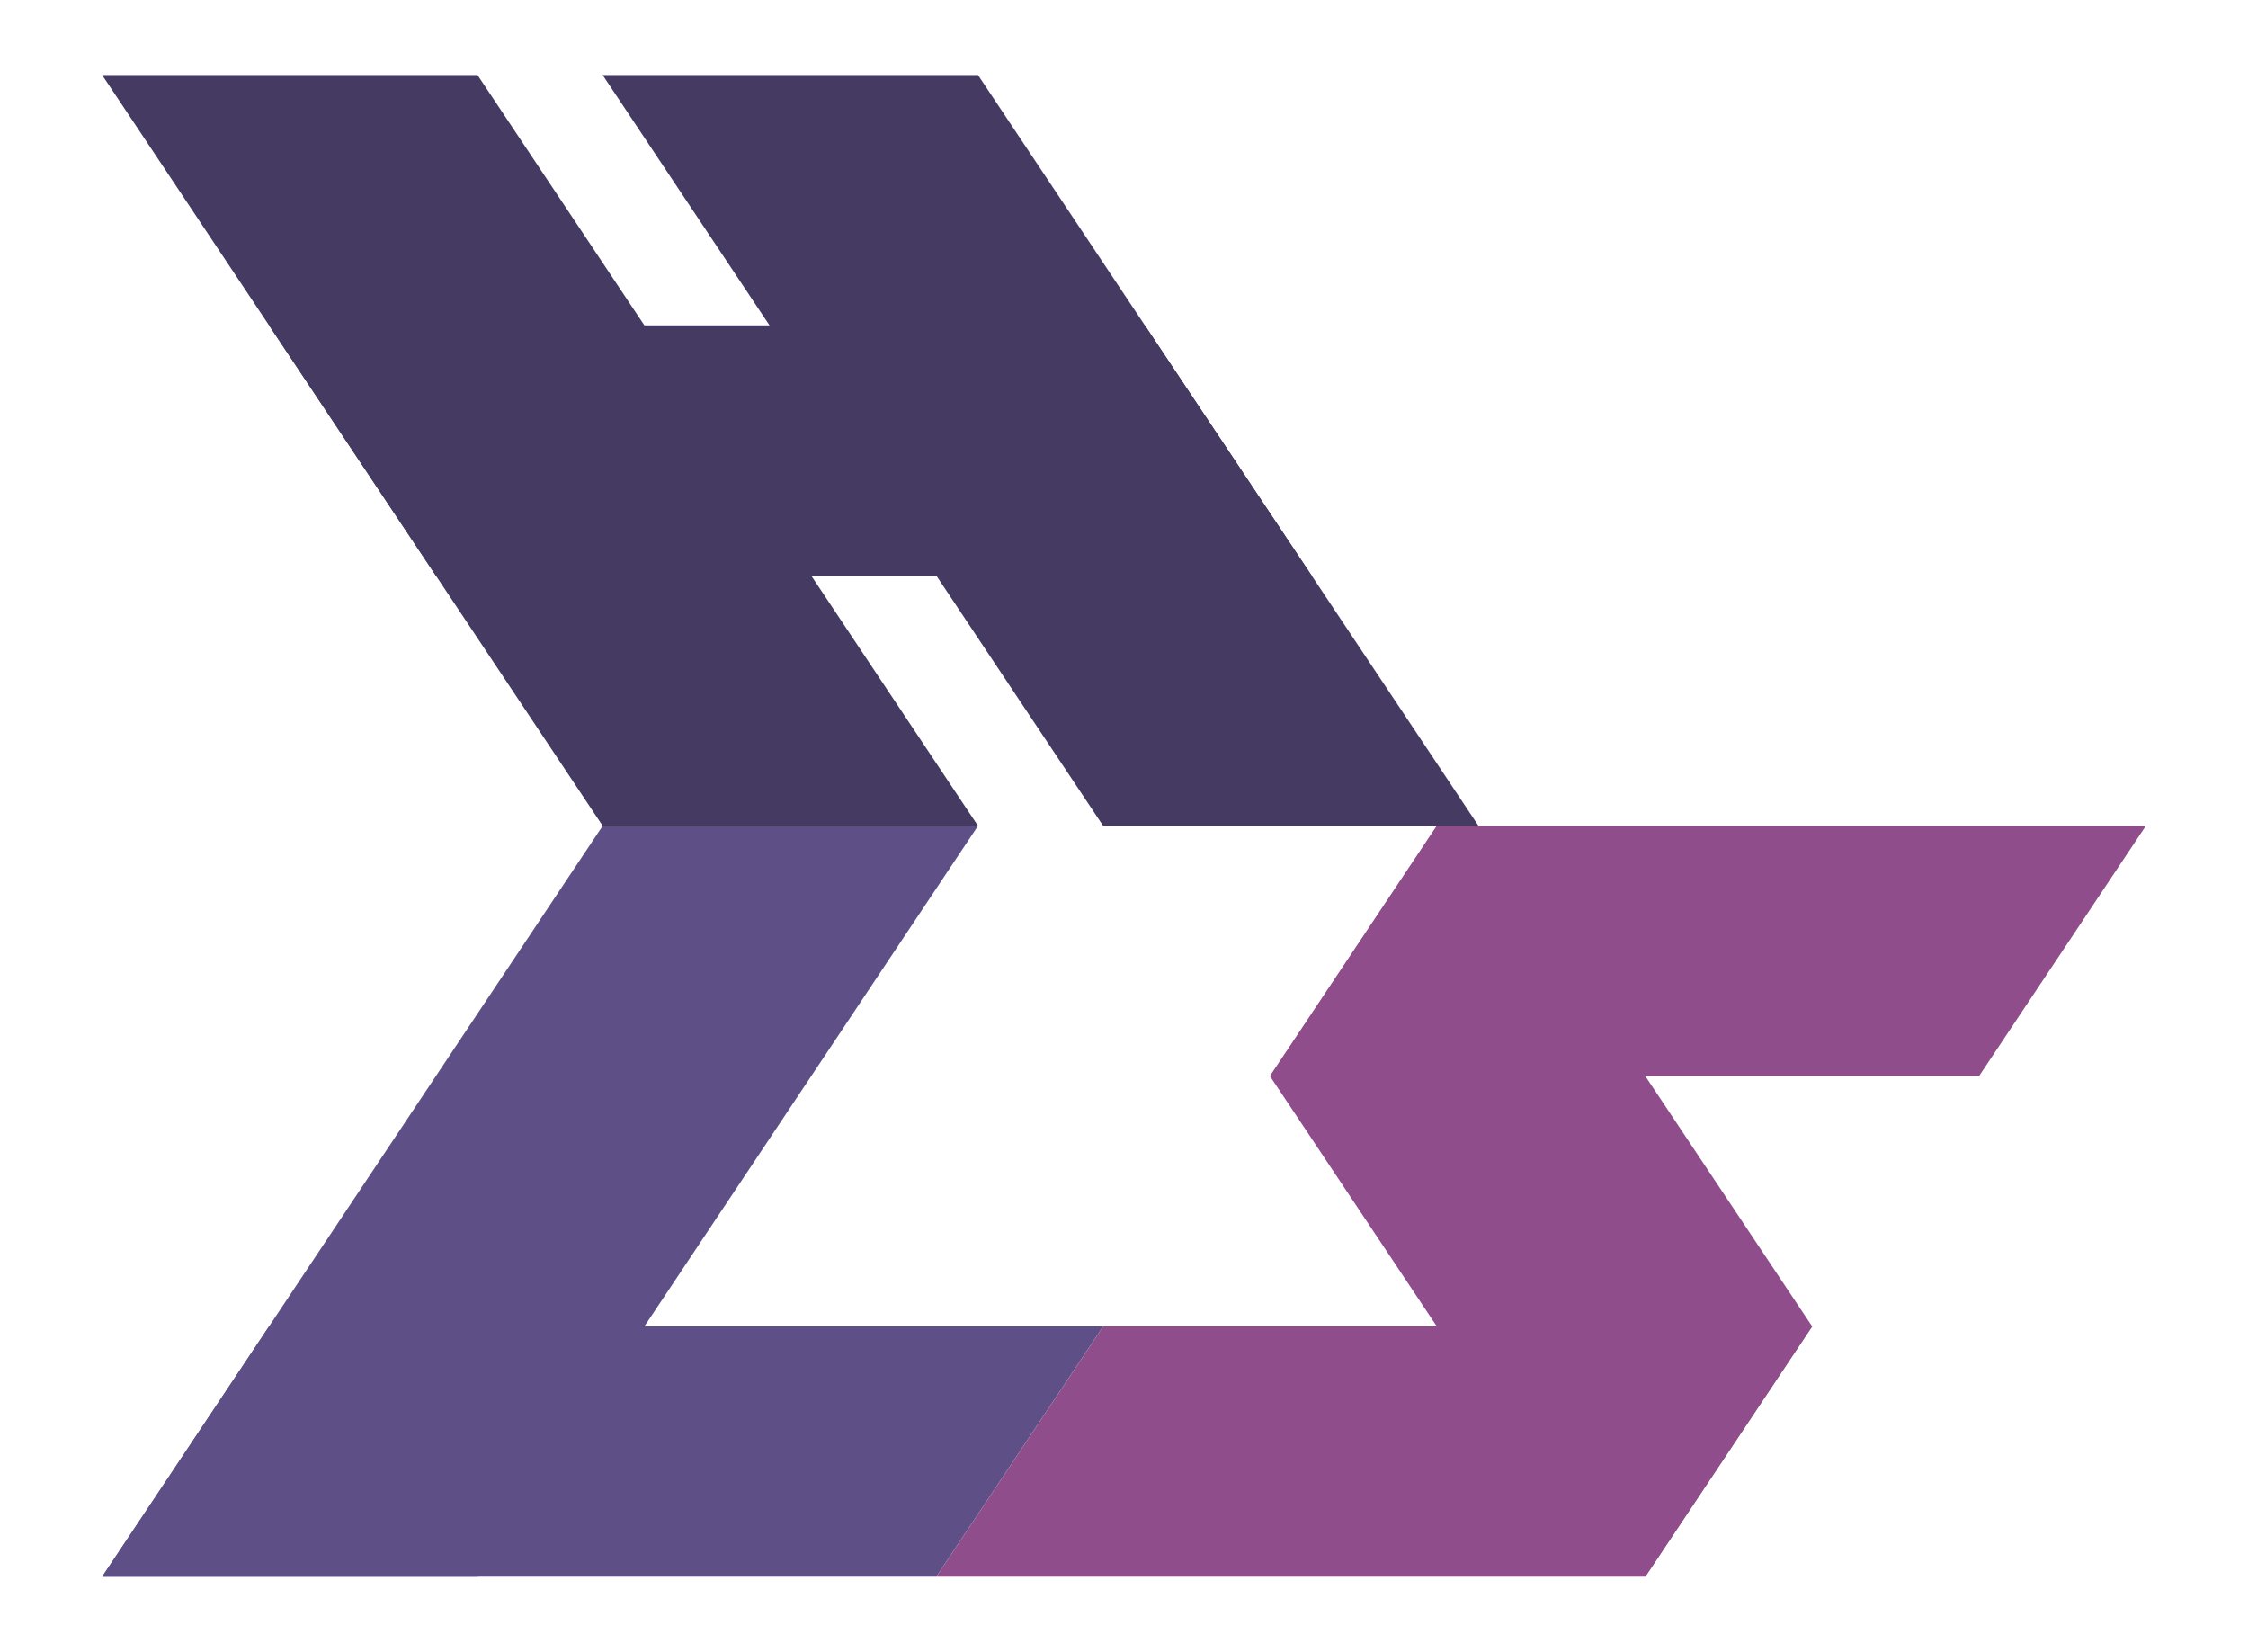
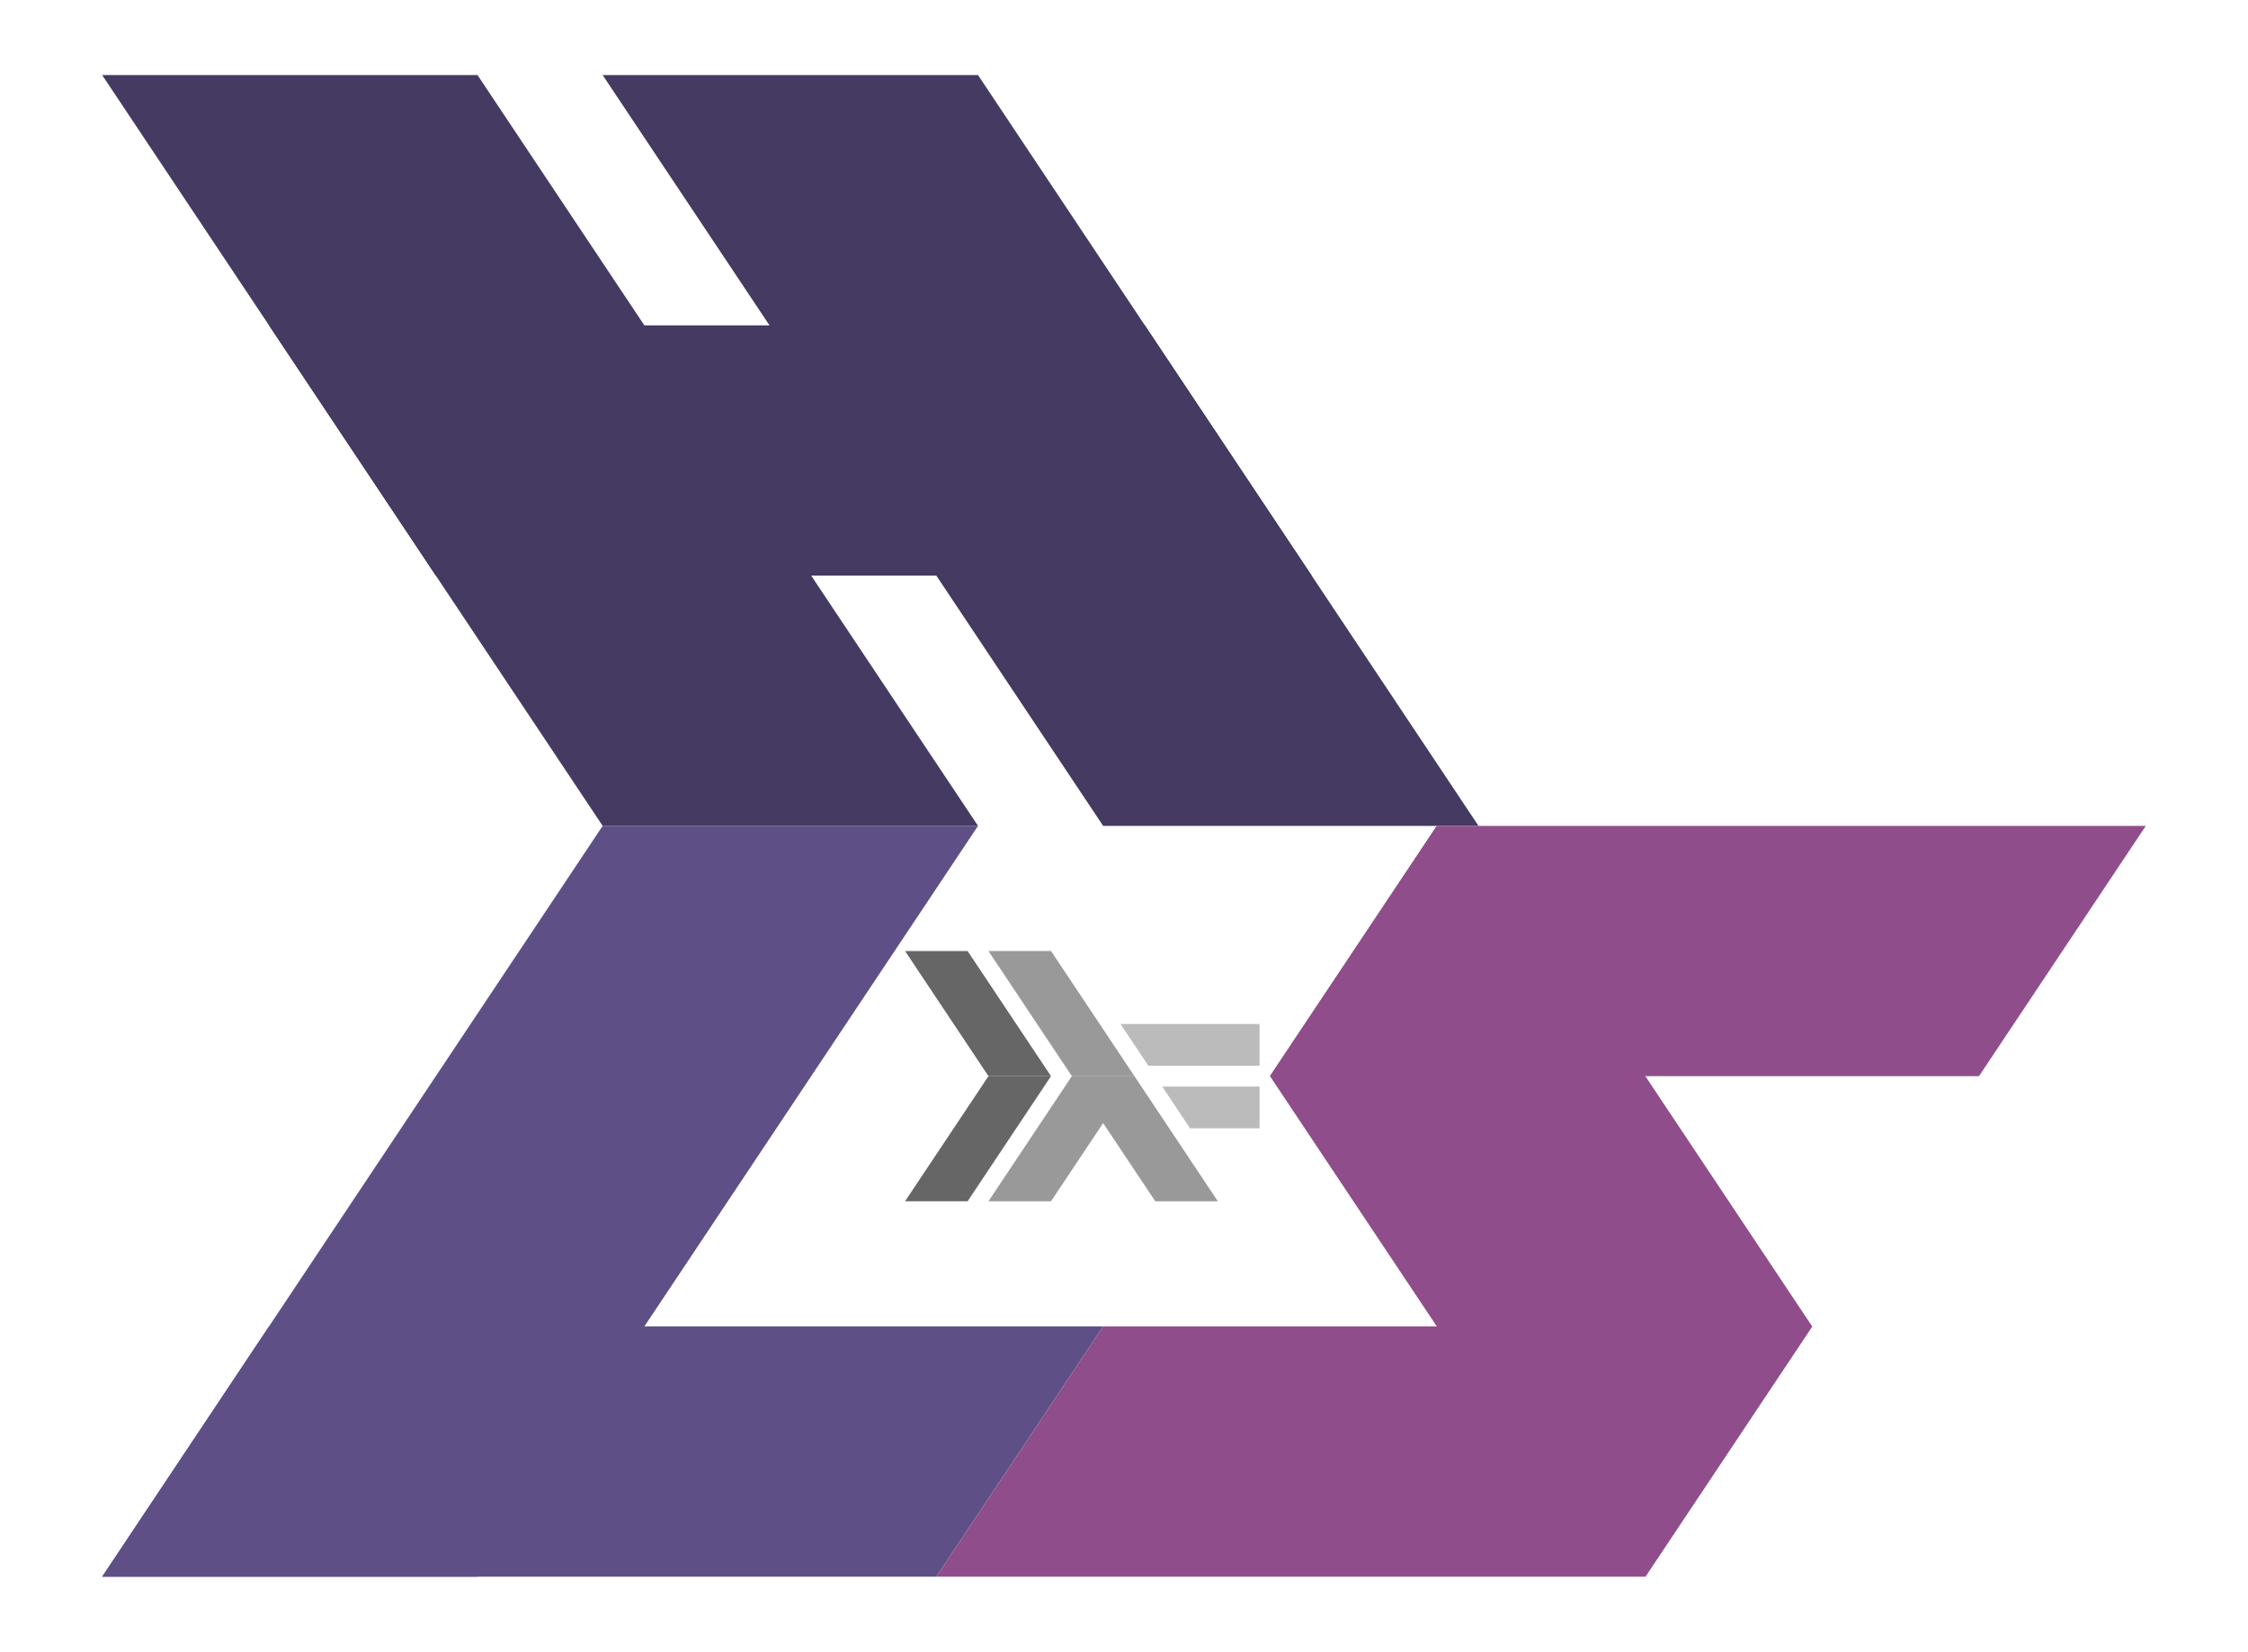
<svg xmlns="http://www.w3.org/2000/svg" height="734.694" stroke-opacity="1" viewBox="0.0 0.0 1000.0 734.694" font-size="1" width="1000" stroke="rgb(0,0,0)" version="1.1">
  <defs>
	</defs>
  <g stroke-linejoin="miter" stroke-opacity="1.0" fill-opacity="1.0" stroke="rgb(0,0,0)" stroke-width="0.0" fill="rgb(69,58,98)" stroke-linecap="butt" stroke-miterlimit="10.0">
    <path d="M 657.699,367.347 l -222.635,-333.952 h -166.976 l 222.635,333.952 Z" />
  </g>
  <g stroke-linejoin="miter" stroke-opacity="1.0" fill-opacity="1.0" stroke="rgb(0,0,0)" stroke-width="0.0" fill="rgb(94,80,134)" stroke-linecap="butt" stroke-miterlimit="10.0">
    <path d="M 435.065,367.347 l -222.635,333.952 h -166.976 l 222.635,-333.952 Z" />
  </g>
  <g stroke-linejoin="miter" stroke-opacity="1.0" fill-opacity="1.0" stroke="rgb(0,0,0)" stroke-width="0.0" fill="rgb(69,58,98)" stroke-linecap="butt" stroke-miterlimit="10.0">
    <path d="M 435.065,367.347 l -222.635,-333.952 h -166.976 l 222.635,333.952 Z" />
  </g>
  <g stroke-linejoin="miter" stroke-opacity="1.0" fill-opacity="1.0" stroke="rgb(0,0,0)" stroke-width="0.0" fill="rgb(94,80,134)" stroke-linecap="butt" stroke-miterlimit="10.0">
    <path d="M 45.455,701.299 l 74.212,-111.317 h 371.058 l -74.212,111.317 Z" />
  </g>
  <g stroke-linejoin="miter" stroke-opacity="1.0" fill-opacity="1.0" stroke="rgb(0,0,0)" stroke-width="0.0" fill="rgb(69,58,98)" stroke-linecap="butt" stroke-miterlimit="10.0">
    <path d="M 583.488,256.03 l -74.212,-111.317 h -389.61 l 74.212,111.317 Z" />
  </g>
  <g stroke-linejoin="miter" stroke-opacity="1.0" fill-opacity="1.0" stroke="rgb(0,0,0)" stroke-width="0.0" fill="rgb(143,78,139)" stroke-linecap="butt" stroke-miterlimit="10.0">
    <path d="M 416.512,701.299 l 74.212,-111.317 h 315.399 l -74.212,111.317 Z" />
  </g>
  <g stroke-linejoin="miter" stroke-opacity="1.0" fill-opacity="1.0" stroke="rgb(0,0,0)" stroke-width="0.0" fill="rgb(143,78,139)" stroke-linecap="butt" stroke-miterlimit="10.0">
    <path d="M 564.935,478.664 l 74.212,-111.317 h 315.399 l -74.212,111.317 Z" />
  </g>
  <g stroke-linejoin="miter" stroke-opacity="1.0" fill-opacity="1.0" stroke="rgb(0,0,0)" stroke-width="0.0" fill="rgb(143,78,139)" stroke-linecap="butt" stroke-miterlimit="10.0">
    <path d="M 564.935,478.664 l 74.212,-111.317 l 92.764,111.317 l 74.212,111.317 l -74.212,111.317 l -92.764,-111.317 Z" />
  </g>
+   <g stroke-linejoin="miter" stroke-opacity="1.0" fill-opacity="1.0" stroke="rgb(0,0,0)" stroke-width="0.0" fill="rgb(187,187,187)" stroke-linecap="butt" stroke-miterlimit="10.0">
+     <path d="M 517.007,483.302 l 12.369,18.553 h 30.922 v -18.553 Z" />
+   </g>
+   <g stroke-linejoin="miter" stroke-opacity="1.0" fill-opacity="1.0" stroke="rgb(0,0,0)" stroke-width="0.0" fill="rgb(187,187,187)" stroke-linecap="butt" stroke-miterlimit="10.0">
+     <path d="M 498.454,455.473 l 12.369,18.553 h 49.474 v -18.553 Z" />
+   </g>
+   <g stroke-linejoin="miter" stroke-opacity="1.0" fill-opacity="1.0" stroke="rgb(0,0,0)" stroke-width="0.0" fill="rgb(153,153,153)" stroke-linecap="butt" stroke-miterlimit="10.0">
+     <path d="M 504.638,478.664 l -37.106,55.659 h -27.829 l 37.106,-55.659 Z" />
+   </g>
+   <g stroke-linejoin="miter" stroke-opacity="1.0" fill-opacity="1.0" stroke="rgb(0,0,0)" stroke-width="0.0" fill="rgb(153,153,153)" stroke-linecap="butt" stroke-miterlimit="10.0">
+     <path d="M 476.809,478.664 l 37.106,55.659 h 27.829 l -37.106,-55.659 Z" />
+   </g>
+   <g stroke-linejoin="miter" stroke-opacity="1.0" fill-opacity="1.0" stroke="rgb(0,0,0)" stroke-width="0.0" fill="rgb(153,153,153)" stroke-linecap="butt" stroke-miterlimit="10.0">
+     <path d="M 504.638,478.664 l -37.106,-55.659 h -27.829 l 37.106,55.659 Z" />
+   </g>
+   <g stroke-linejoin="miter" stroke-opacity="1.0" fill-opacity="1.0" stroke="rgb(0,0,0)" stroke-width="0.0" fill="rgb(102,102,102)" stroke-linecap="butt" stroke-miterlimit="10.0">
+     <path d="M 467.533,478.664 l -37.106,55.659 h -27.829 l 37.106,-55.659 Z" />
+   </g>
+   <g stroke-linejoin="miter" stroke-opacity="1.0" fill-opacity="1.0" stroke="rgb(0,0,0)" stroke-width="0.0" fill="rgb(102,102,102)" stroke-linecap="butt" stroke-miterlimit="10.0">
+     <path d="M 467.533,478.664 l -37.106,-55.659 h -27.829 l 37.106,55.659 Z" />
+   </g>
</svg>
